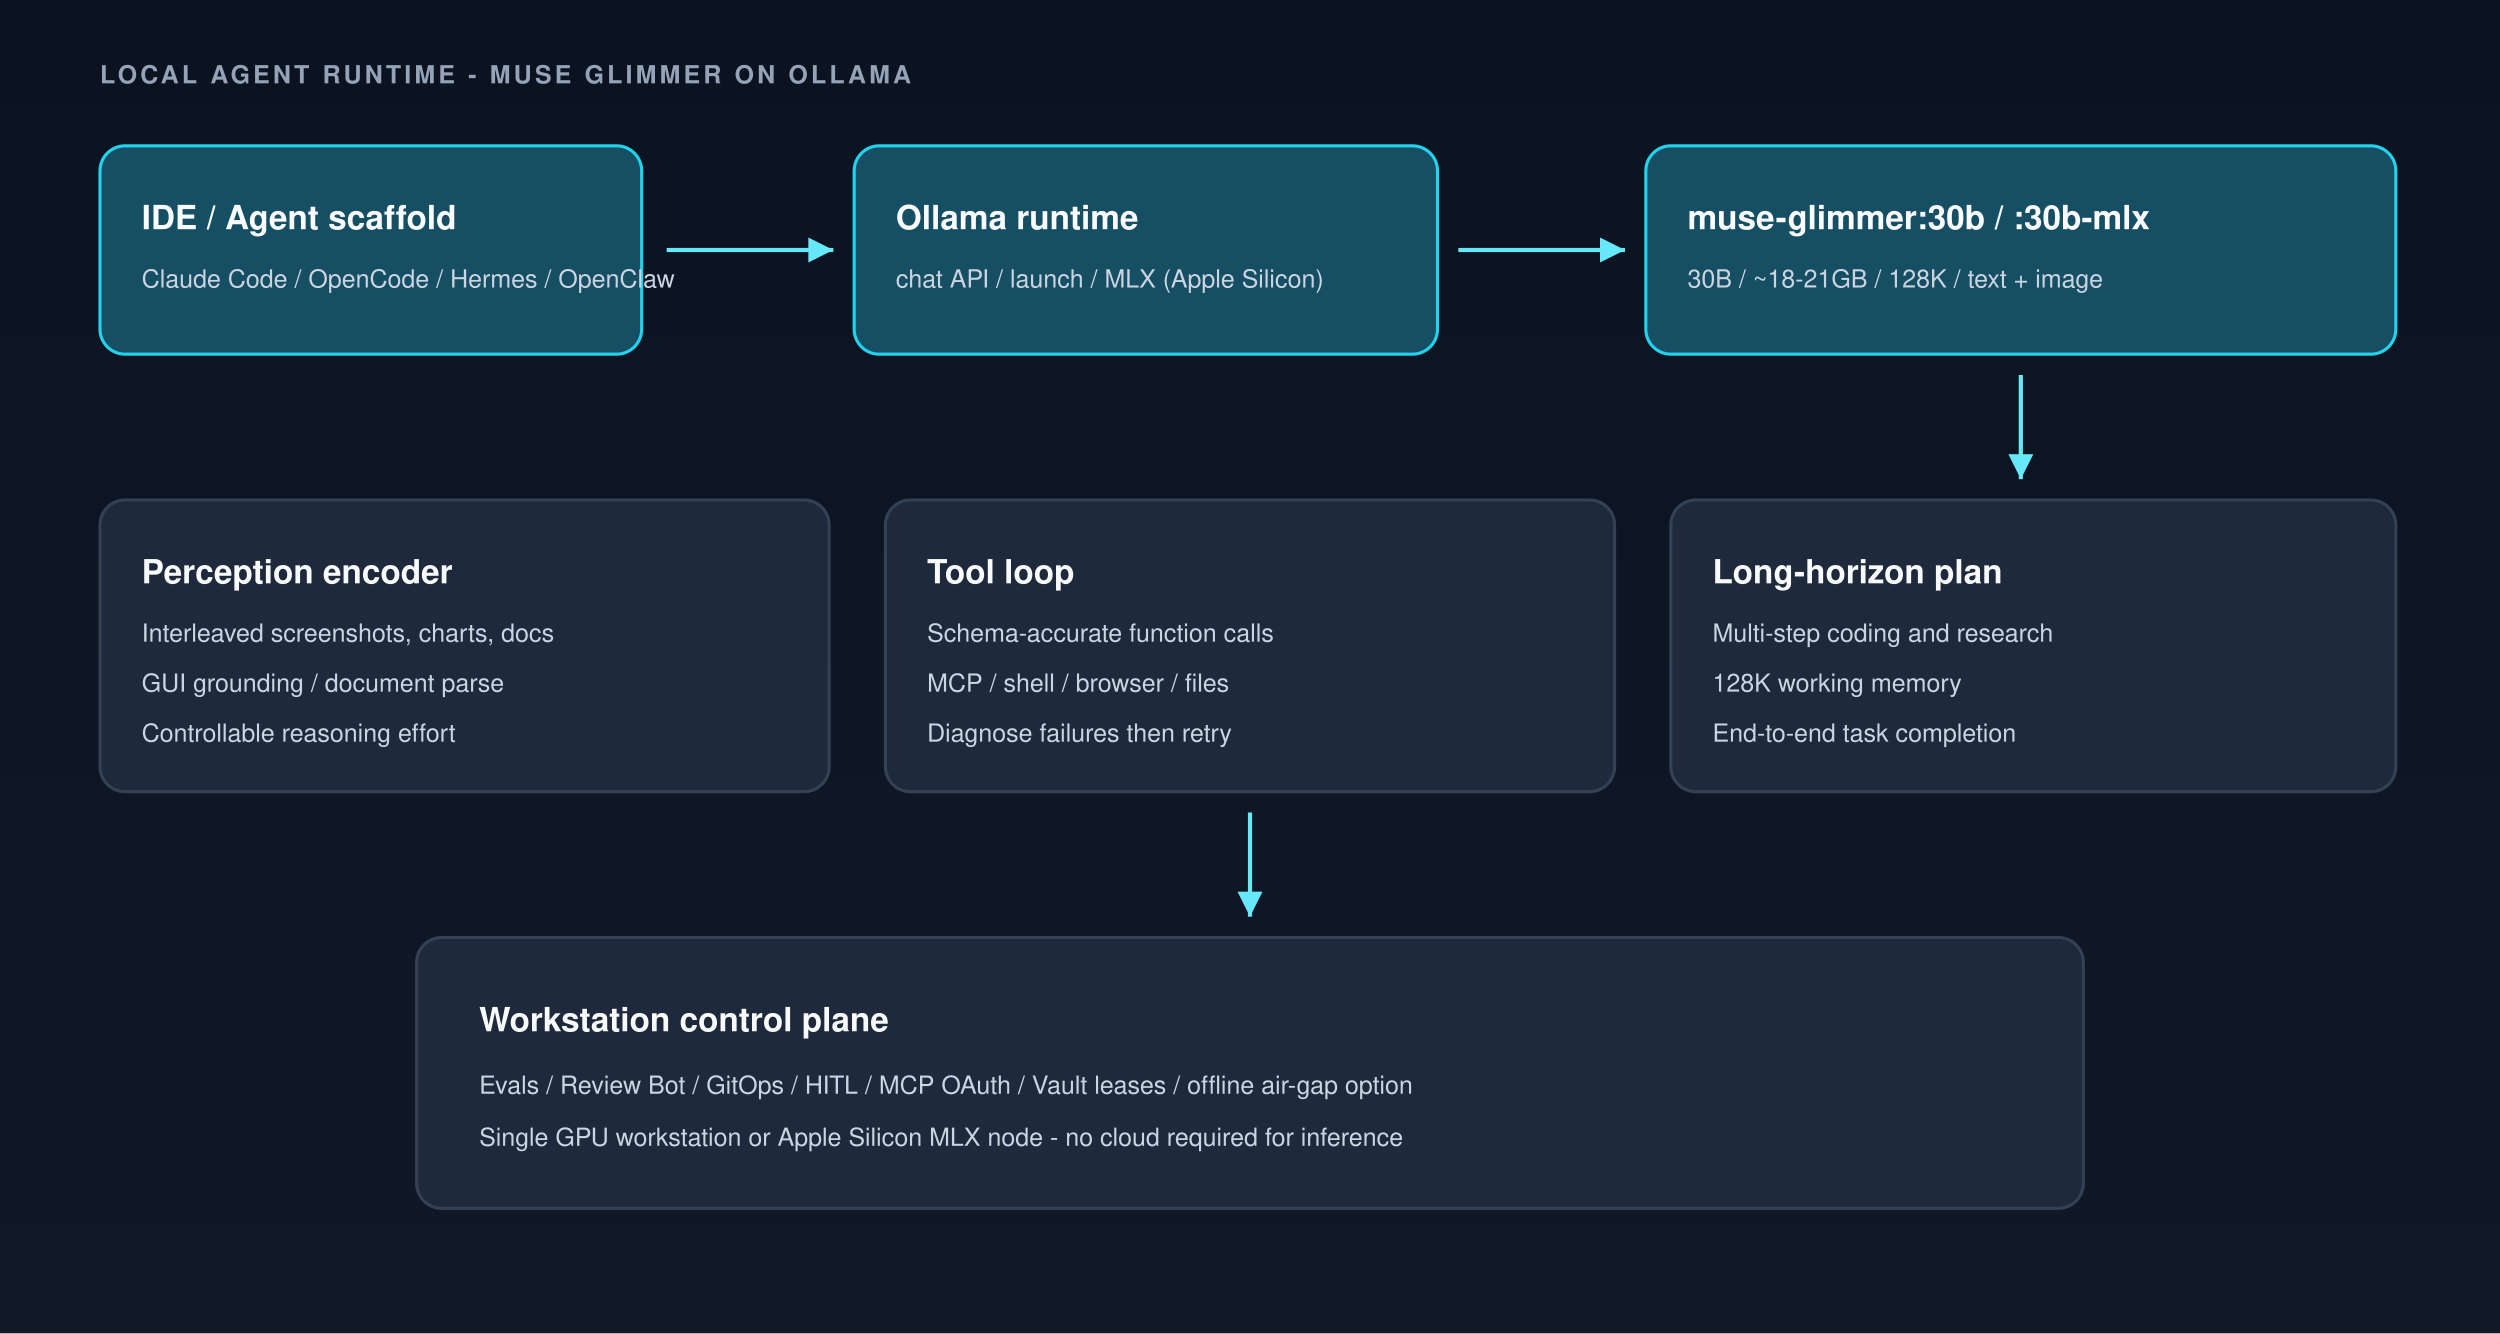
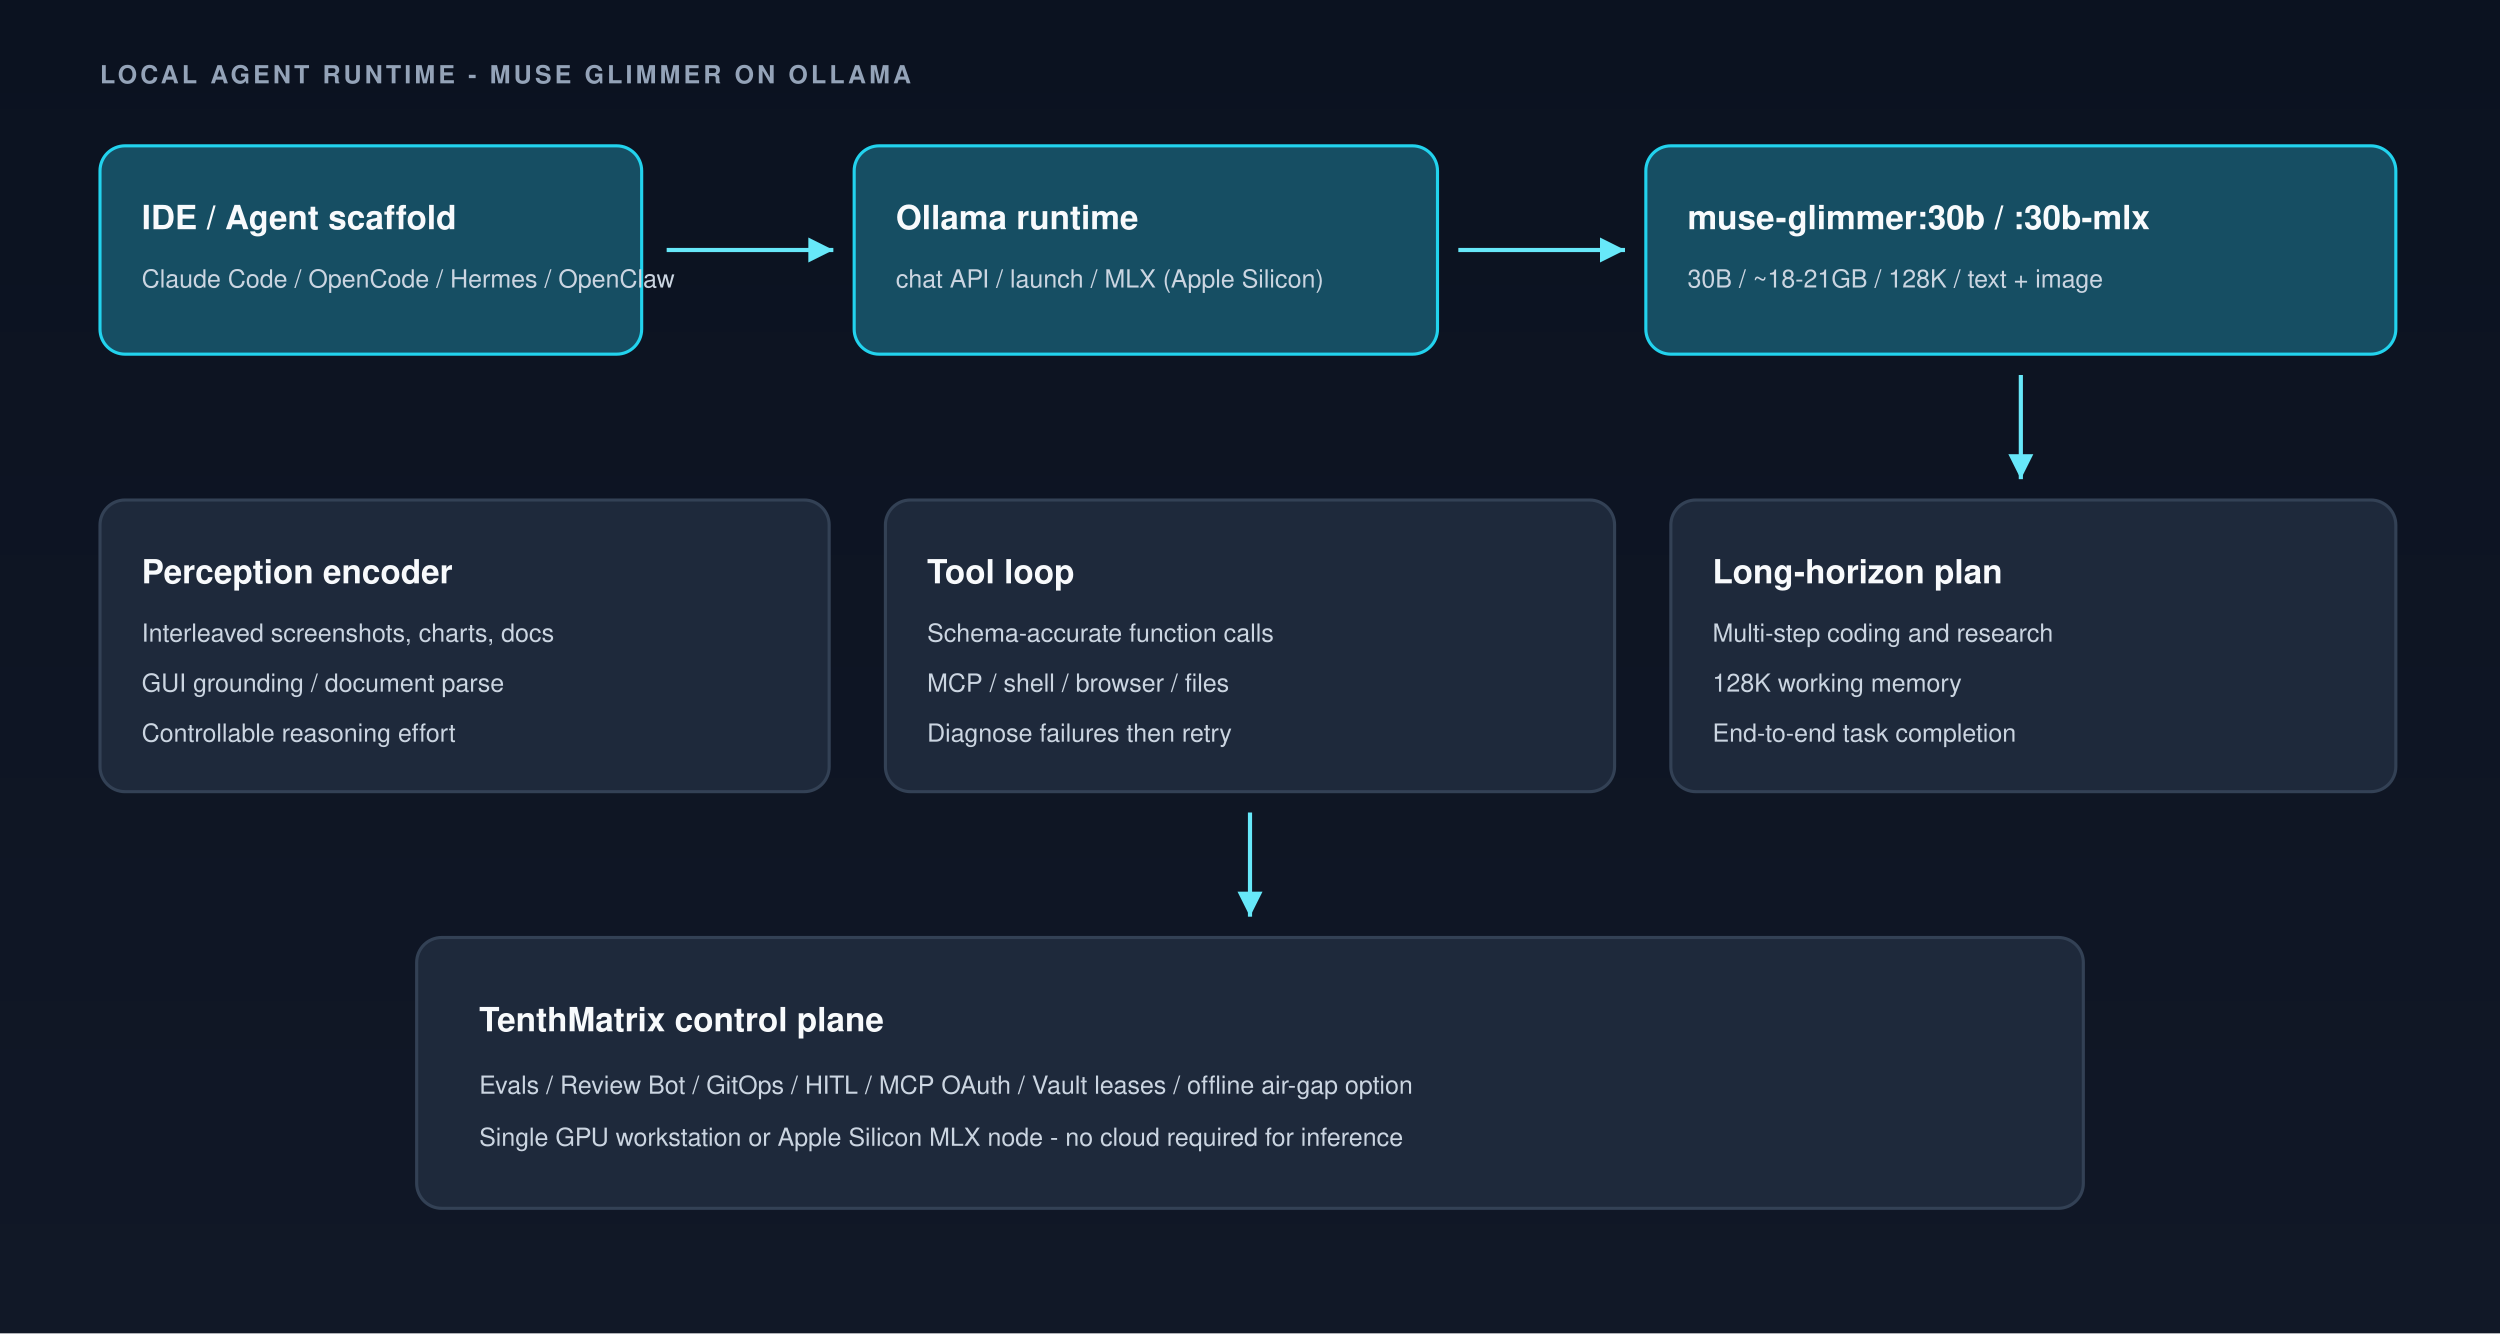
<svg xmlns="http://www.w3.org/2000/svg" width="1200" height="640" viewBox="0 0 1200 640" role="img" aria-label="Muse Glimmer local agent stack from Ollama to tools">
  <defs>
    <linearGradient id="bg" x1="0" y1="0" x2="0" y2="1">
      <stop offset="0" stop-color="#0b1220" />
      <stop offset="1" stop-color="#111827" />
    </linearGradient>
    <style>
      .label { fill: #94a3b8; font: 600 12px system-ui, -apple-system, Segoe UI, Helvetica, Arial, sans-serif; letter-spacing: 1.5px; }
      .boxTitle { fill: #f8fafc; font: 700 16px system-ui, -apple-system, Segoe UI, Helvetica, Arial, sans-serif; }
      .boxSub { fill: #cbd5e1; font: 500 12px system-ui, -apple-system, Segoe UI, Helvetica, Arial, sans-serif; }
      .box { fill: #1e293b; stroke: #334155; stroke-width: 1.5; }
      .accent { fill: #164e63; stroke: #22d3ee; stroke-width: 1.5; }
      .arrow { stroke: #67e8f9; stroke-width: 2; fill: none; marker-end: url(#m); }
    </style>
    <marker id="m" markerWidth="8" markerHeight="8" refX="6" refY="3" orient="auto">
      <path d="M0,0 L6,3 L0,6 Z" fill="#67e8f9" />
    </marker>
  </defs>
  <rect width="1200" height="640" fill="url(#bg)" rx="0" />
  <text class="label" x="48" y="40">LOCAL AGENT RUNTIME - MUSE GLIMMER ON OLLAMA</text>
  <rect class="accent" x="48" y="70" width="260" height="100" rx="12" />
  <text class="boxTitle" x="68" y="110">IDE / Agent scaffold</text>
  <text class="boxSub" x="68" y="138">Claude Code / OpenCode / Hermes / OpenClaw</text>
  <path class="arrow" d="M320 120 H400" />
  <rect class="accent" x="410" y="70" width="280" height="100" rx="12" />
  <text class="boxTitle" x="430" y="110">Ollama runtime</text>
  <text class="boxSub" x="430" y="138">chat API / launch / MLX (Apple Silicon)</text>
  <path class="arrow" d="M700 120 H780" />
  <rect class="accent" x="790" y="70" width="360" height="100" rx="12" />
  <text class="boxTitle" x="810" y="110">muse-glimmer:30b / :30b-mlx</text>
  <text class="boxSub" x="810" y="138">30B / ~18-21GB / 128K / text + image</text>
  <path class="arrow" d="M970 180 V230" />
  <rect class="box" x="48" y="240" width="350" height="140" rx="12" />
  <text class="boxTitle" x="68" y="280">Perception encoder</text>
  <text class="boxSub" x="68" y="308">Interleaved screenshots, charts, docs</text>
  <text class="boxSub" x="68" y="332">GUI grounding / document parse</text>
  <text class="boxSub" x="68" y="356">Controllable reasoning effort</text>
  <rect class="box" x="425" y="240" width="350" height="140" rx="12" />
  <text class="boxTitle" x="445" y="280">Tool loop</text>
  <text class="boxSub" x="445" y="308">Schema-accurate function calls</text>
  <text class="boxSub" x="445" y="332">MCP / shell / browser / files</text>
  <text class="boxSub" x="445" y="356">Diagnose failures then retry</text>
  <rect class="box" x="802" y="240" width="348" height="140" rx="12" />
  <text class="boxTitle" x="822" y="280">Long-horizon plan</text>
  <text class="boxSub" x="822" y="308">Multi-step coding and research</text>
  <text class="boxSub" x="822" y="332">128K working memory</text>
  <text class="boxSub" x="822" y="356">End-to-end task completion</text>
  <path class="arrow" d="M600 390 V440" />
  <rect class="box" x="200" y="450" width="800" height="130" rx="12" />
-   <text class="boxTitle" x="230" y="495">Workstation control plane</text>
+   <text class="boxTitle" x="230" y="495">TenthMatrix control plane</text>
  <text class="boxSub" x="230" y="525">Evals / Review Bot / GitOps / HITL / MCP OAuth / Vault leases / offline air-gap option</text>
  <text class="boxSub" x="230" y="550">Single GPU workstation or Apple Silicon MLX node - no cloud required for inference</text>
</svg>
